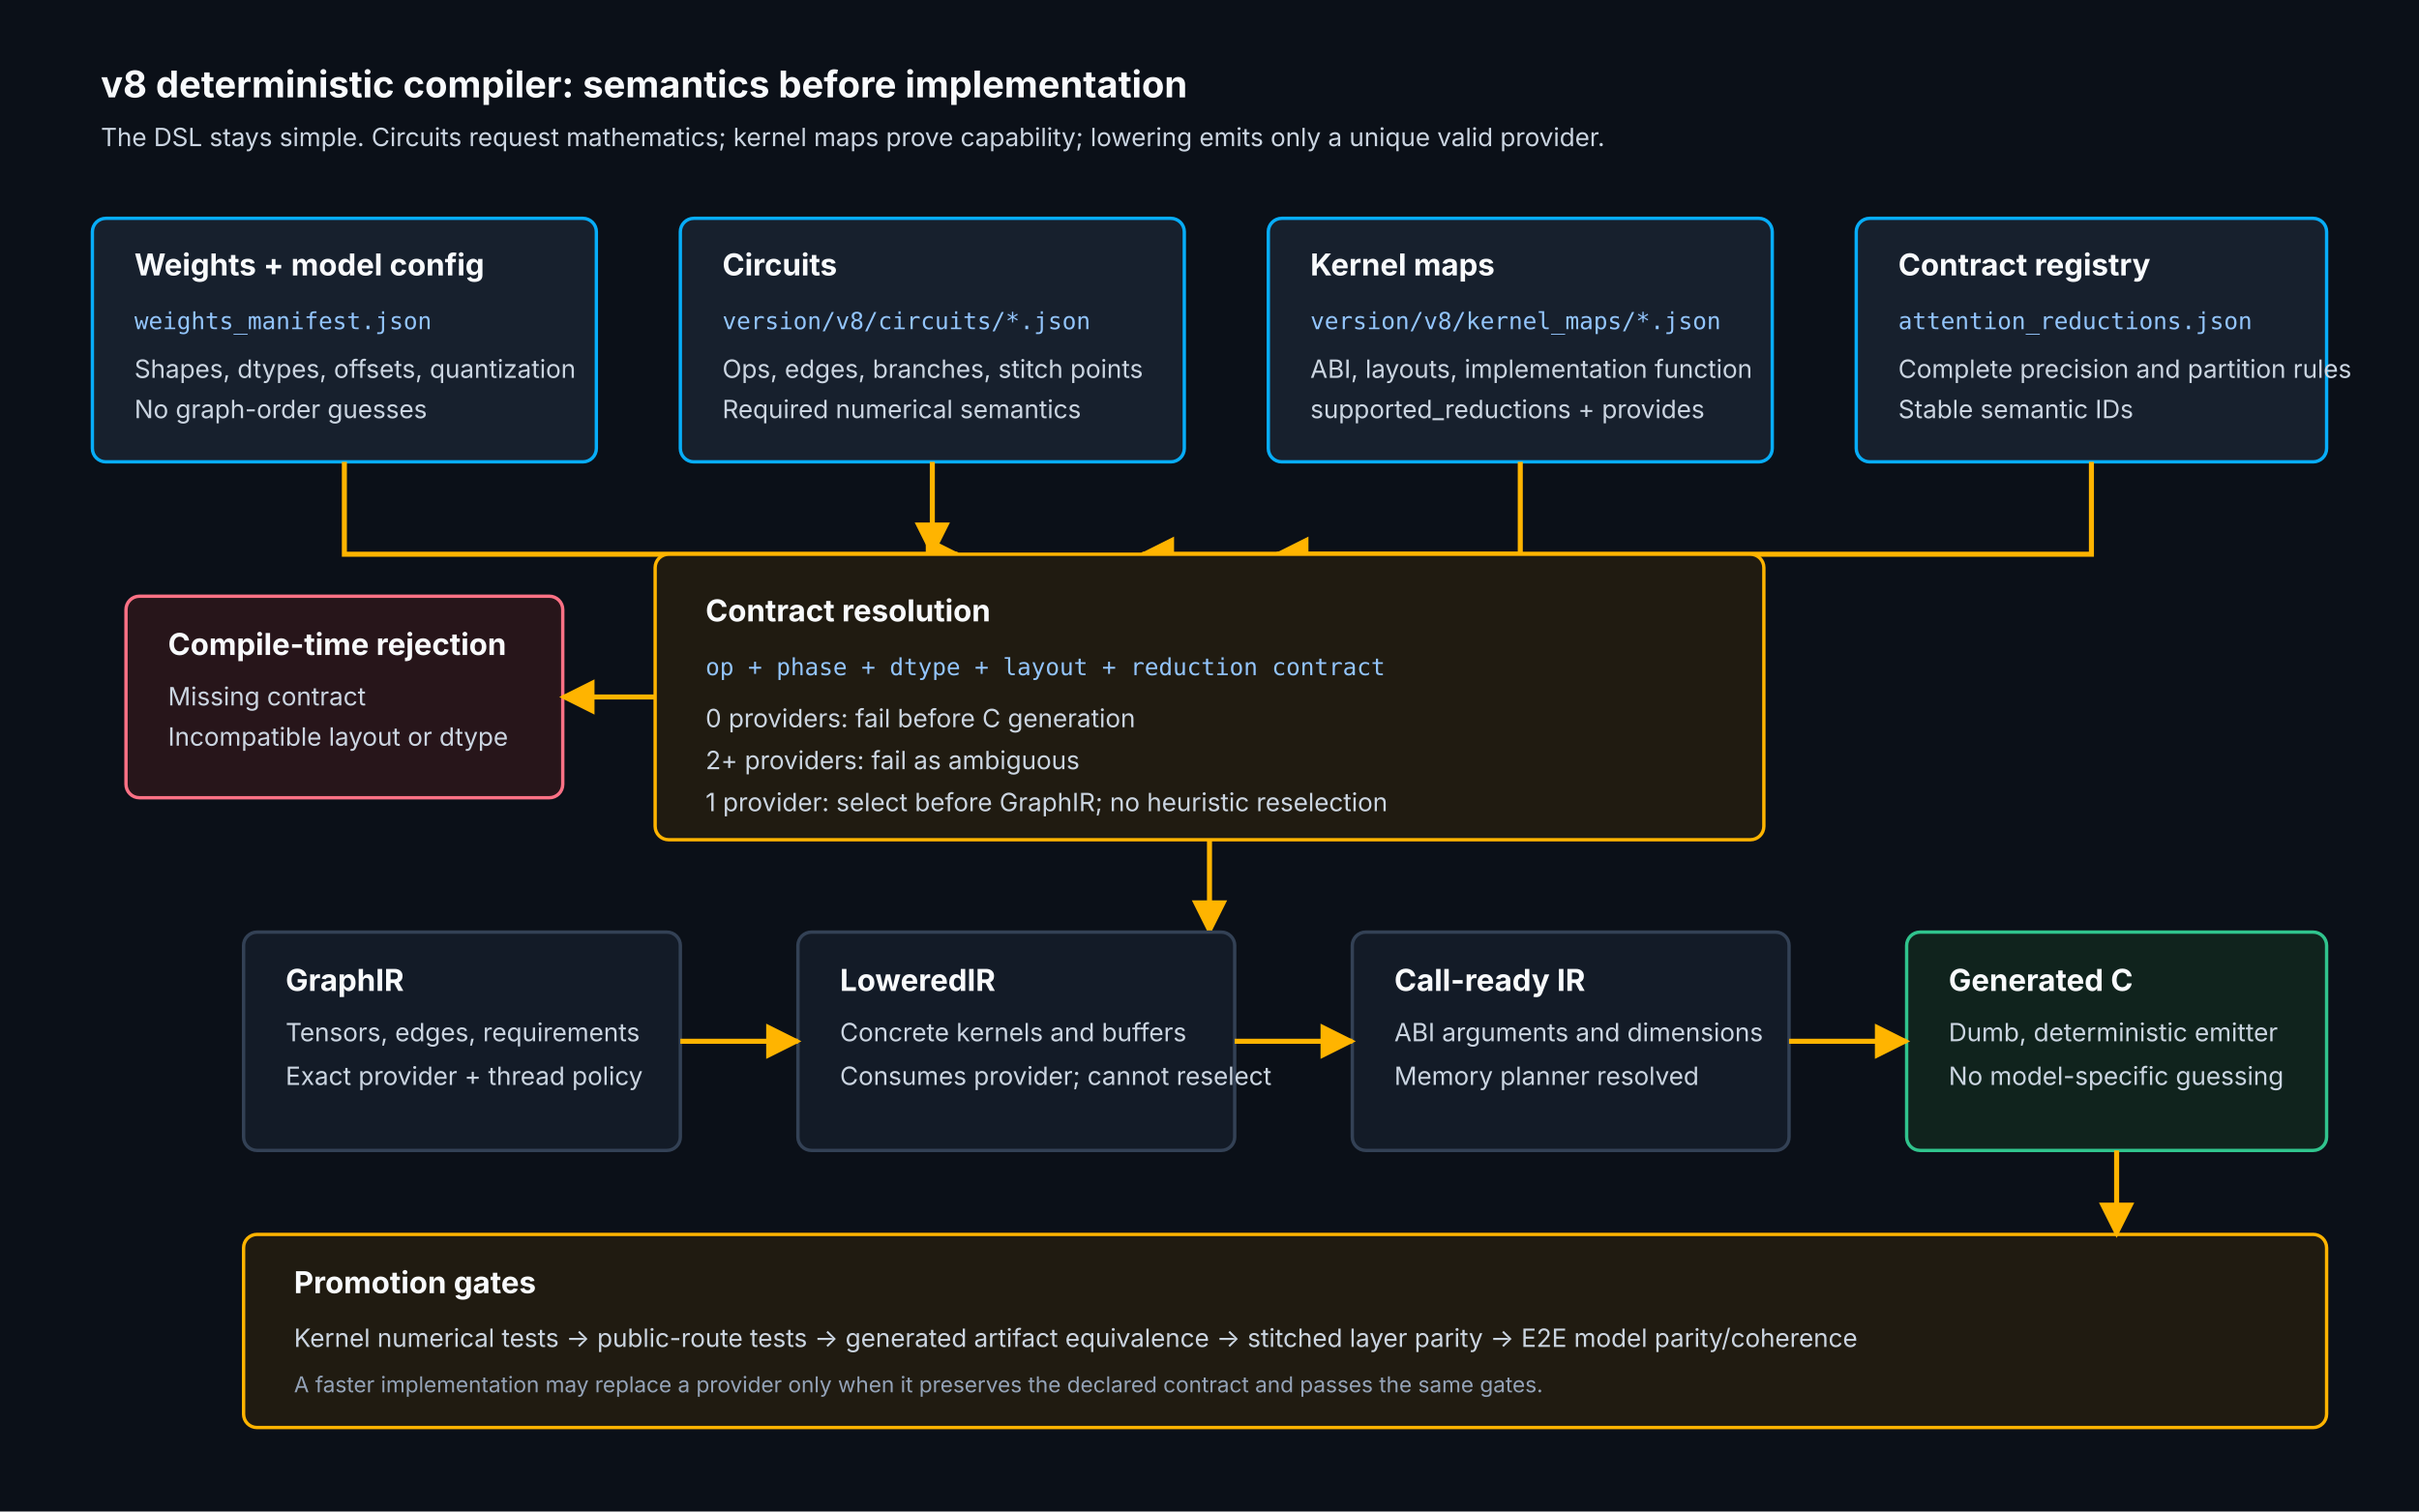
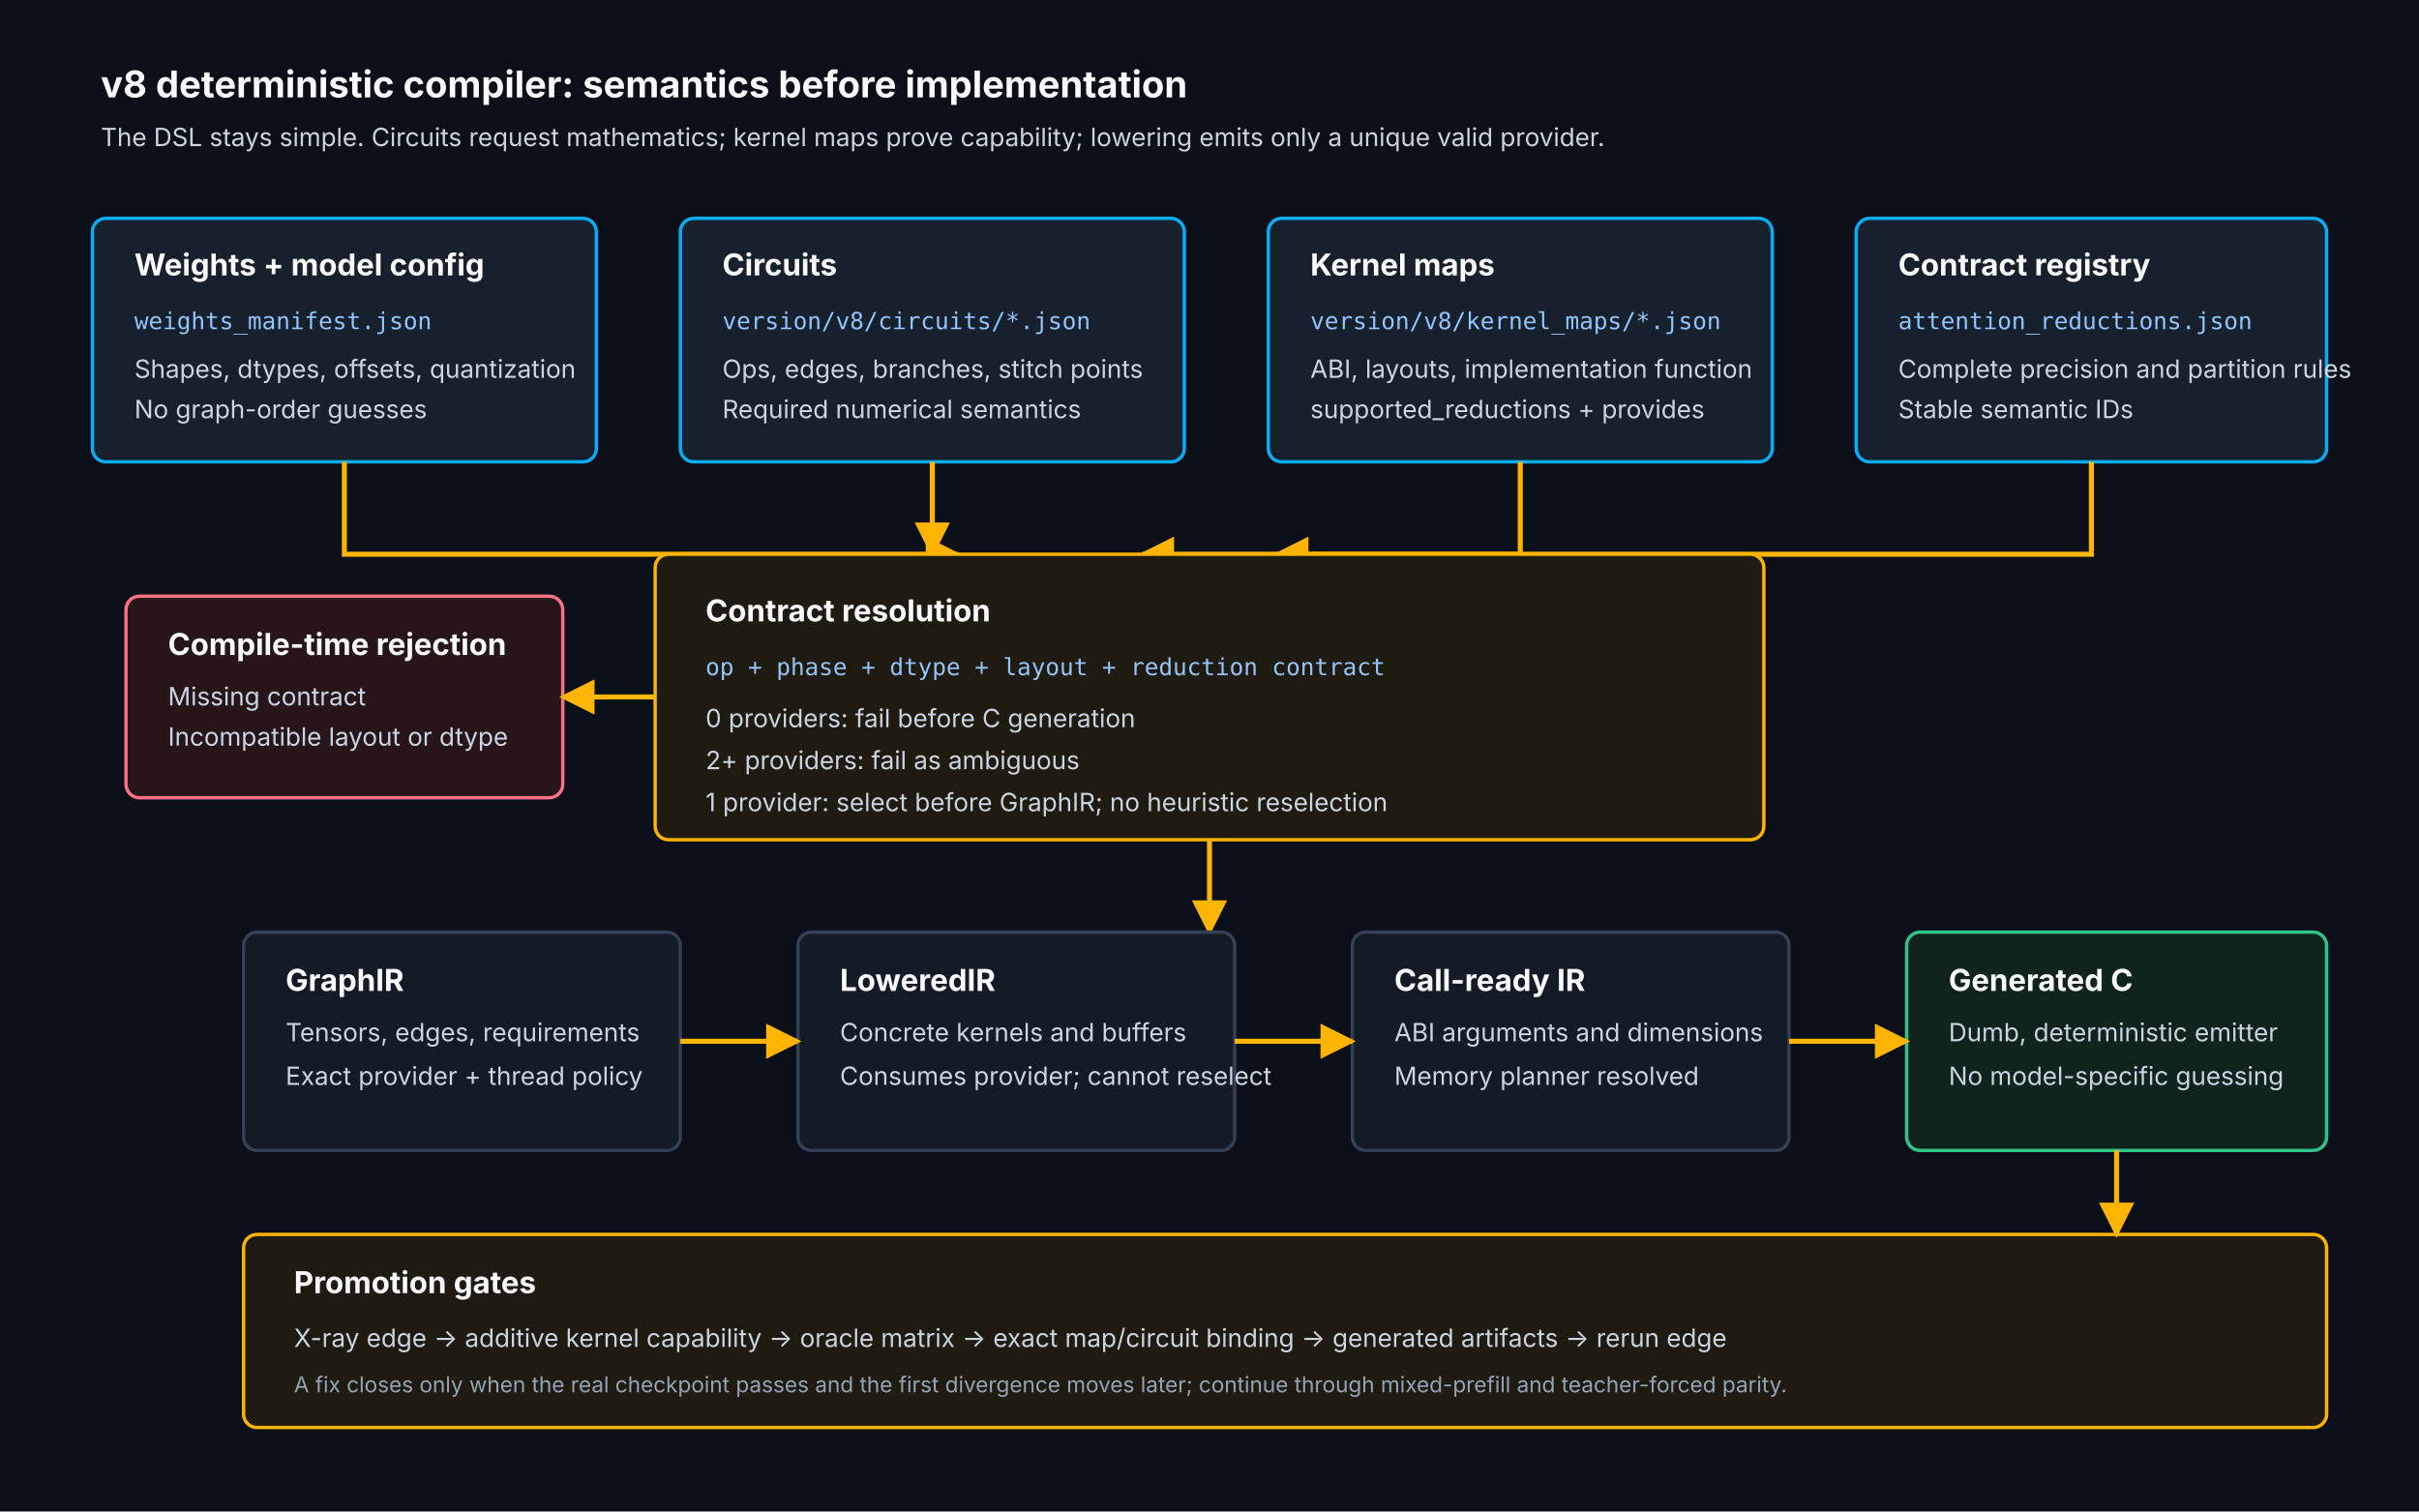
<svg xmlns="http://www.w3.org/2000/svg" width="1440" height="900" viewBox="0 0 1440 900" role="img" aria-labelledby="title desc">
  <defs>
    <marker id="arrow" viewBox="0 0 10 10" refX="9" refY="5" markerWidth="7" markerHeight="7" orient="auto-start-reverse">
      <path d="M 0 0 L 10 5 L 0 10 z" fill="#ffb400" />
    </marker>
    <style>
      .bg{fill:#0b1018}.panel{fill:#131b27;stroke:#334155;stroke-width:2}.input{fill:#17202d;stroke:#07adf8;stroke-width:2}.gate{fill:#201b11;stroke:#ffb400;stroke-width:2}.ok{fill:#10231d;stroke:#30c48d;stroke-width:2}.fail{fill:#27151a;stroke:#fb7185;stroke-width:2}.t{fill:#f8fafc;font:700 22px Inter,Arial,sans-serif}.h{fill:#f8fafc;font:700 18px Inter,Arial,sans-serif}.p{fill:#cbd5e1;font:15px Inter,Arial,sans-serif}.m{fill:#93c5fd;font:14px 'JetBrains Mono',monospace}.small{fill:#94a3b8;font:13px Inter,Arial,sans-serif}.line{fill:none;stroke:#ffb400;stroke-width:3;marker-end:url(#arrow)}
    </style>
  </defs>
  <rect class="bg" width="1440" height="900" />
  <text class="t" x="60" y="58">v8 deterministic compiler: semantics before implementation</text>
  <text class="p" x="60" y="87">The DSL stays simple. Circuits request mathematics; kernel maps prove capability; lowering emits only a unique valid provider.</text>
  <rect class="input" x="55" y="130" width="300" height="145" rx="8" />
  <text class="h" x="80" y="164">Weights + model config</text>
  <text class="m" x="80" y="196">weights_manifest.json</text>
  <text class="p" x="80" y="225">Shapes, dtypes, offsets, quantization</text>
  <text class="p" x="80" y="249">No graph-order guesses</text>
  <rect class="input" x="405" y="130" width="300" height="145" rx="8" />
  <text class="h" x="430" y="164">Circuits</text>
  <text class="m" x="430" y="196">version/v8/circuits/*.json</text>
  <text class="p" x="430" y="225">Ops, edges, branches, stitch points</text>
  <text class="p" x="430" y="249">Required numerical semantics</text>
  <rect class="input" x="755" y="130" width="300" height="145" rx="8" />
  <text class="h" x="780" y="164">Kernel maps</text>
  <text class="m" x="780" y="196">version/v8/kernel_maps/*.json</text>
  <text class="p" x="780" y="225">ABI, layouts, implementation function</text>
  <text class="p" x="780" y="249">supported_reductions + provides</text>
  <rect class="input" x="1105" y="130" width="280" height="145" rx="8" />
  <text class="h" x="1130" y="164">Contract registry</text>
  <text class="m" x="1130" y="196">attention_reductions.json</text>
  <text class="p" x="1130" y="225">Complete precision and partition rules</text>
  <text class="p" x="1130" y="249">Stable semantic IDs</text>
  <path class="line" d="M205 275 V330 H570" />
  <path class="line" d="M555 275 V330" />
  <path class="line" d="M905 275 V330 H680" />
  <path class="line" d="M1245 275 V330 H760" />
  <rect class="gate" x="390" y="330" width="660" height="170" rx="8" />
  <text class="h" x="420" y="370">Contract resolution</text>
  <text class="m" x="420" y="402">op + phase + dtype + layout + reduction contract</text>
  <text class="p" x="420" y="433">0 providers: fail before C generation</text>
  <text class="p" x="420" y="458">2+ providers: fail as ambiguous</text>
  <text class="p" x="420" y="483">1 provider: select before GraphIR; no heuristic reselection</text>
  <rect class="fail" x="75" y="355" width="260" height="120" rx="8" />
  <text class="h" x="100" y="390">Compile-time rejection</text>
  <text class="p" x="100" y="420">Missing contract</text>
  <text class="p" x="100" y="444">Incompatible layout or dtype</text>
  <path class="line" d="M390 415 H335" />
  <path class="line" d="M720 500 V555" />
  <rect class="panel" x="145" y="555" width="260" height="130" rx="8" />
  <text class="h" x="170" y="590">GraphIR</text>
  <text class="p" x="170" y="620">Tensors, edges, requirements</text>
  <text class="p" x="170" y="646">Exact provider + thread policy</text>
  <rect class="panel" x="475" y="555" width="260" height="130" rx="8" />
  <text class="h" x="500" y="590">LoweredIR</text>
  <text class="p" x="500" y="620">Concrete kernels and buffers</text>
  <text class="p" x="500" y="646">Consumes provider; cannot reselect</text>
  <rect class="panel" x="805" y="555" width="260" height="130" rx="8" />
  <text class="h" x="830" y="590">Call-ready IR</text>
  <text class="p" x="830" y="620">ABI arguments and dimensions</text>
  <text class="p" x="830" y="646">Memory planner resolved</text>
  <rect class="ok" x="1135" y="555" width="250" height="130" rx="8" />
  <text class="h" x="1160" y="590">Generated C</text>
  <text class="p" x="1160" y="620">Dumb, deterministic emitter</text>
  <text class="p" x="1160" y="646">No model-specific guessing</text>
  <path class="line" d="M405 620 H475" />
  <path class="line" d="M735 620 H805" />
  <path class="line" d="M1065 620 H1135" />
  <rect class="gate" x="145" y="735" width="1240" height="115" rx="8" />
  <text class="h" x="175" y="770">Promotion gates</text>
-   <text class="p" x="175" y="802">Kernel numerical tests → public-route tests → generated artifact equivalence → stitched layer parity → E2E model parity/coherence</text>
-   <text class="small" x="175" y="829">A faster implementation may replace a provider only when it preserves the declared contract and passes the same gates.</text>
+   <text class="p" x="175" y="802">X-ray edge → additive kernel capability → oracle matrix → exact map/circuit binding → generated artifacts → rerun edge</text>
+   <text class="small" x="175" y="829">A fix closes only when the real checkpoint passes and the first divergence moves later; continue through mixed-prefill and teacher-forced parity.</text>
  <path class="line" d="M1260 685 V735" />
</svg>
